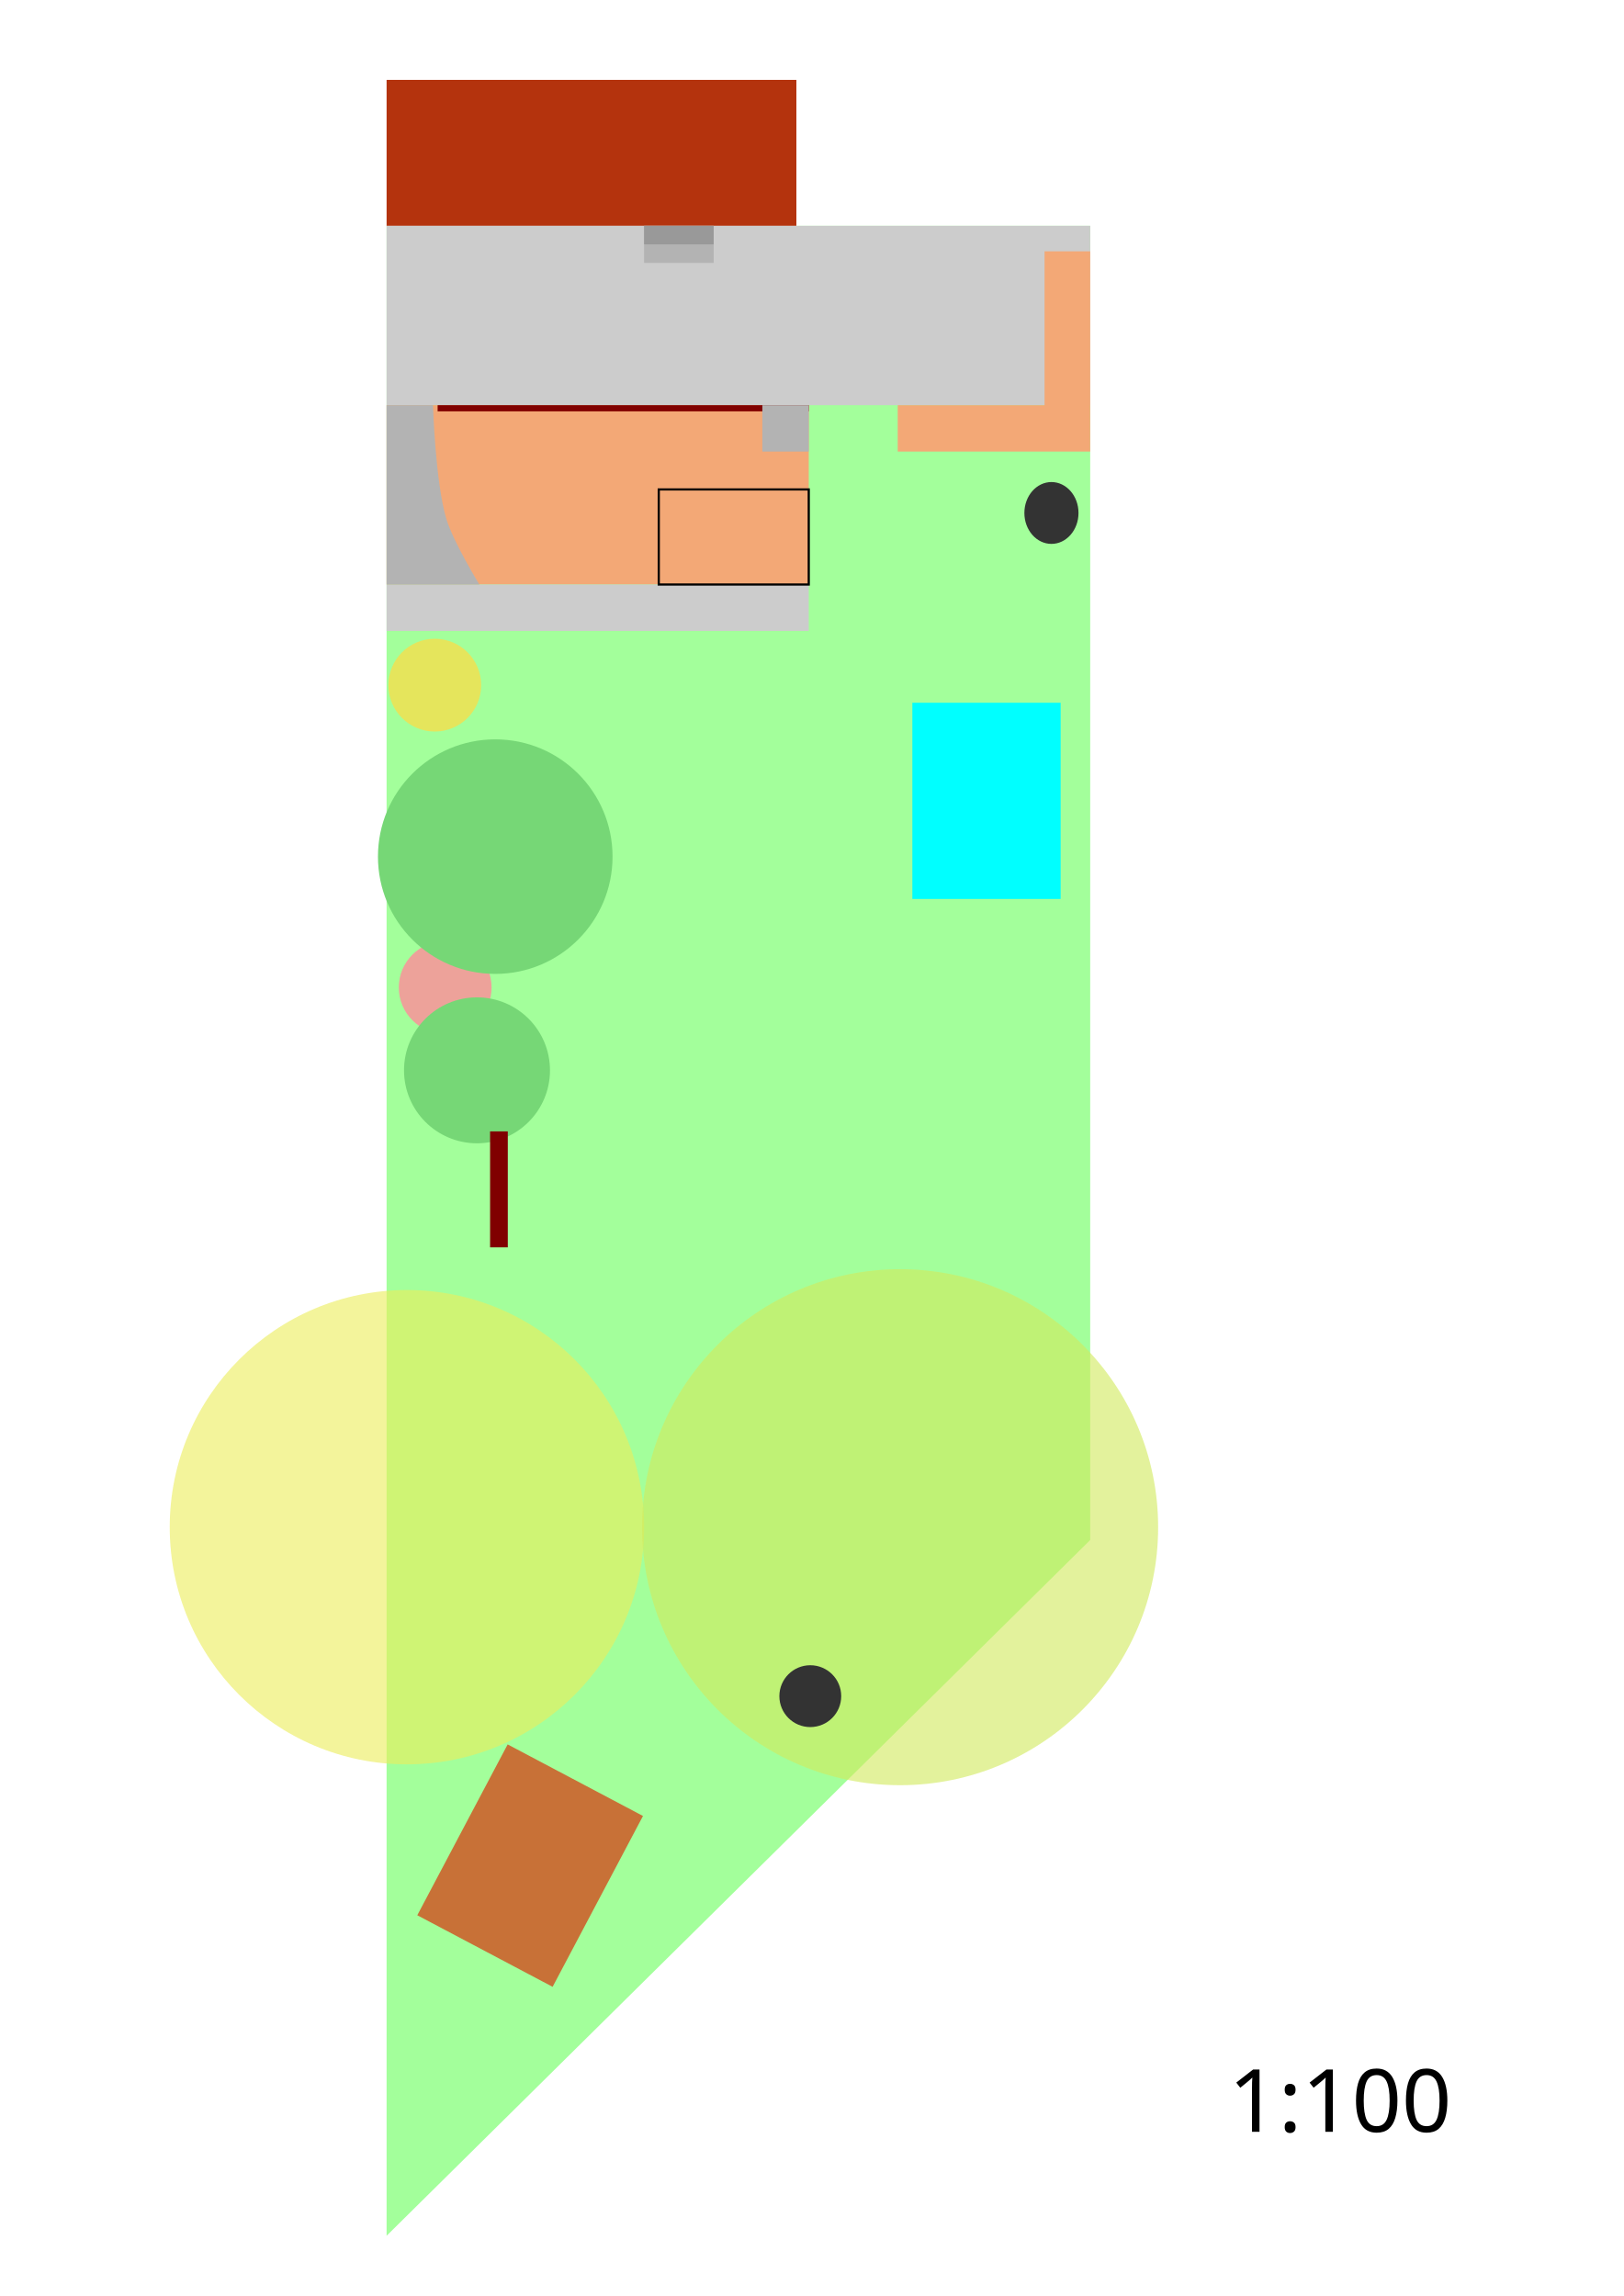
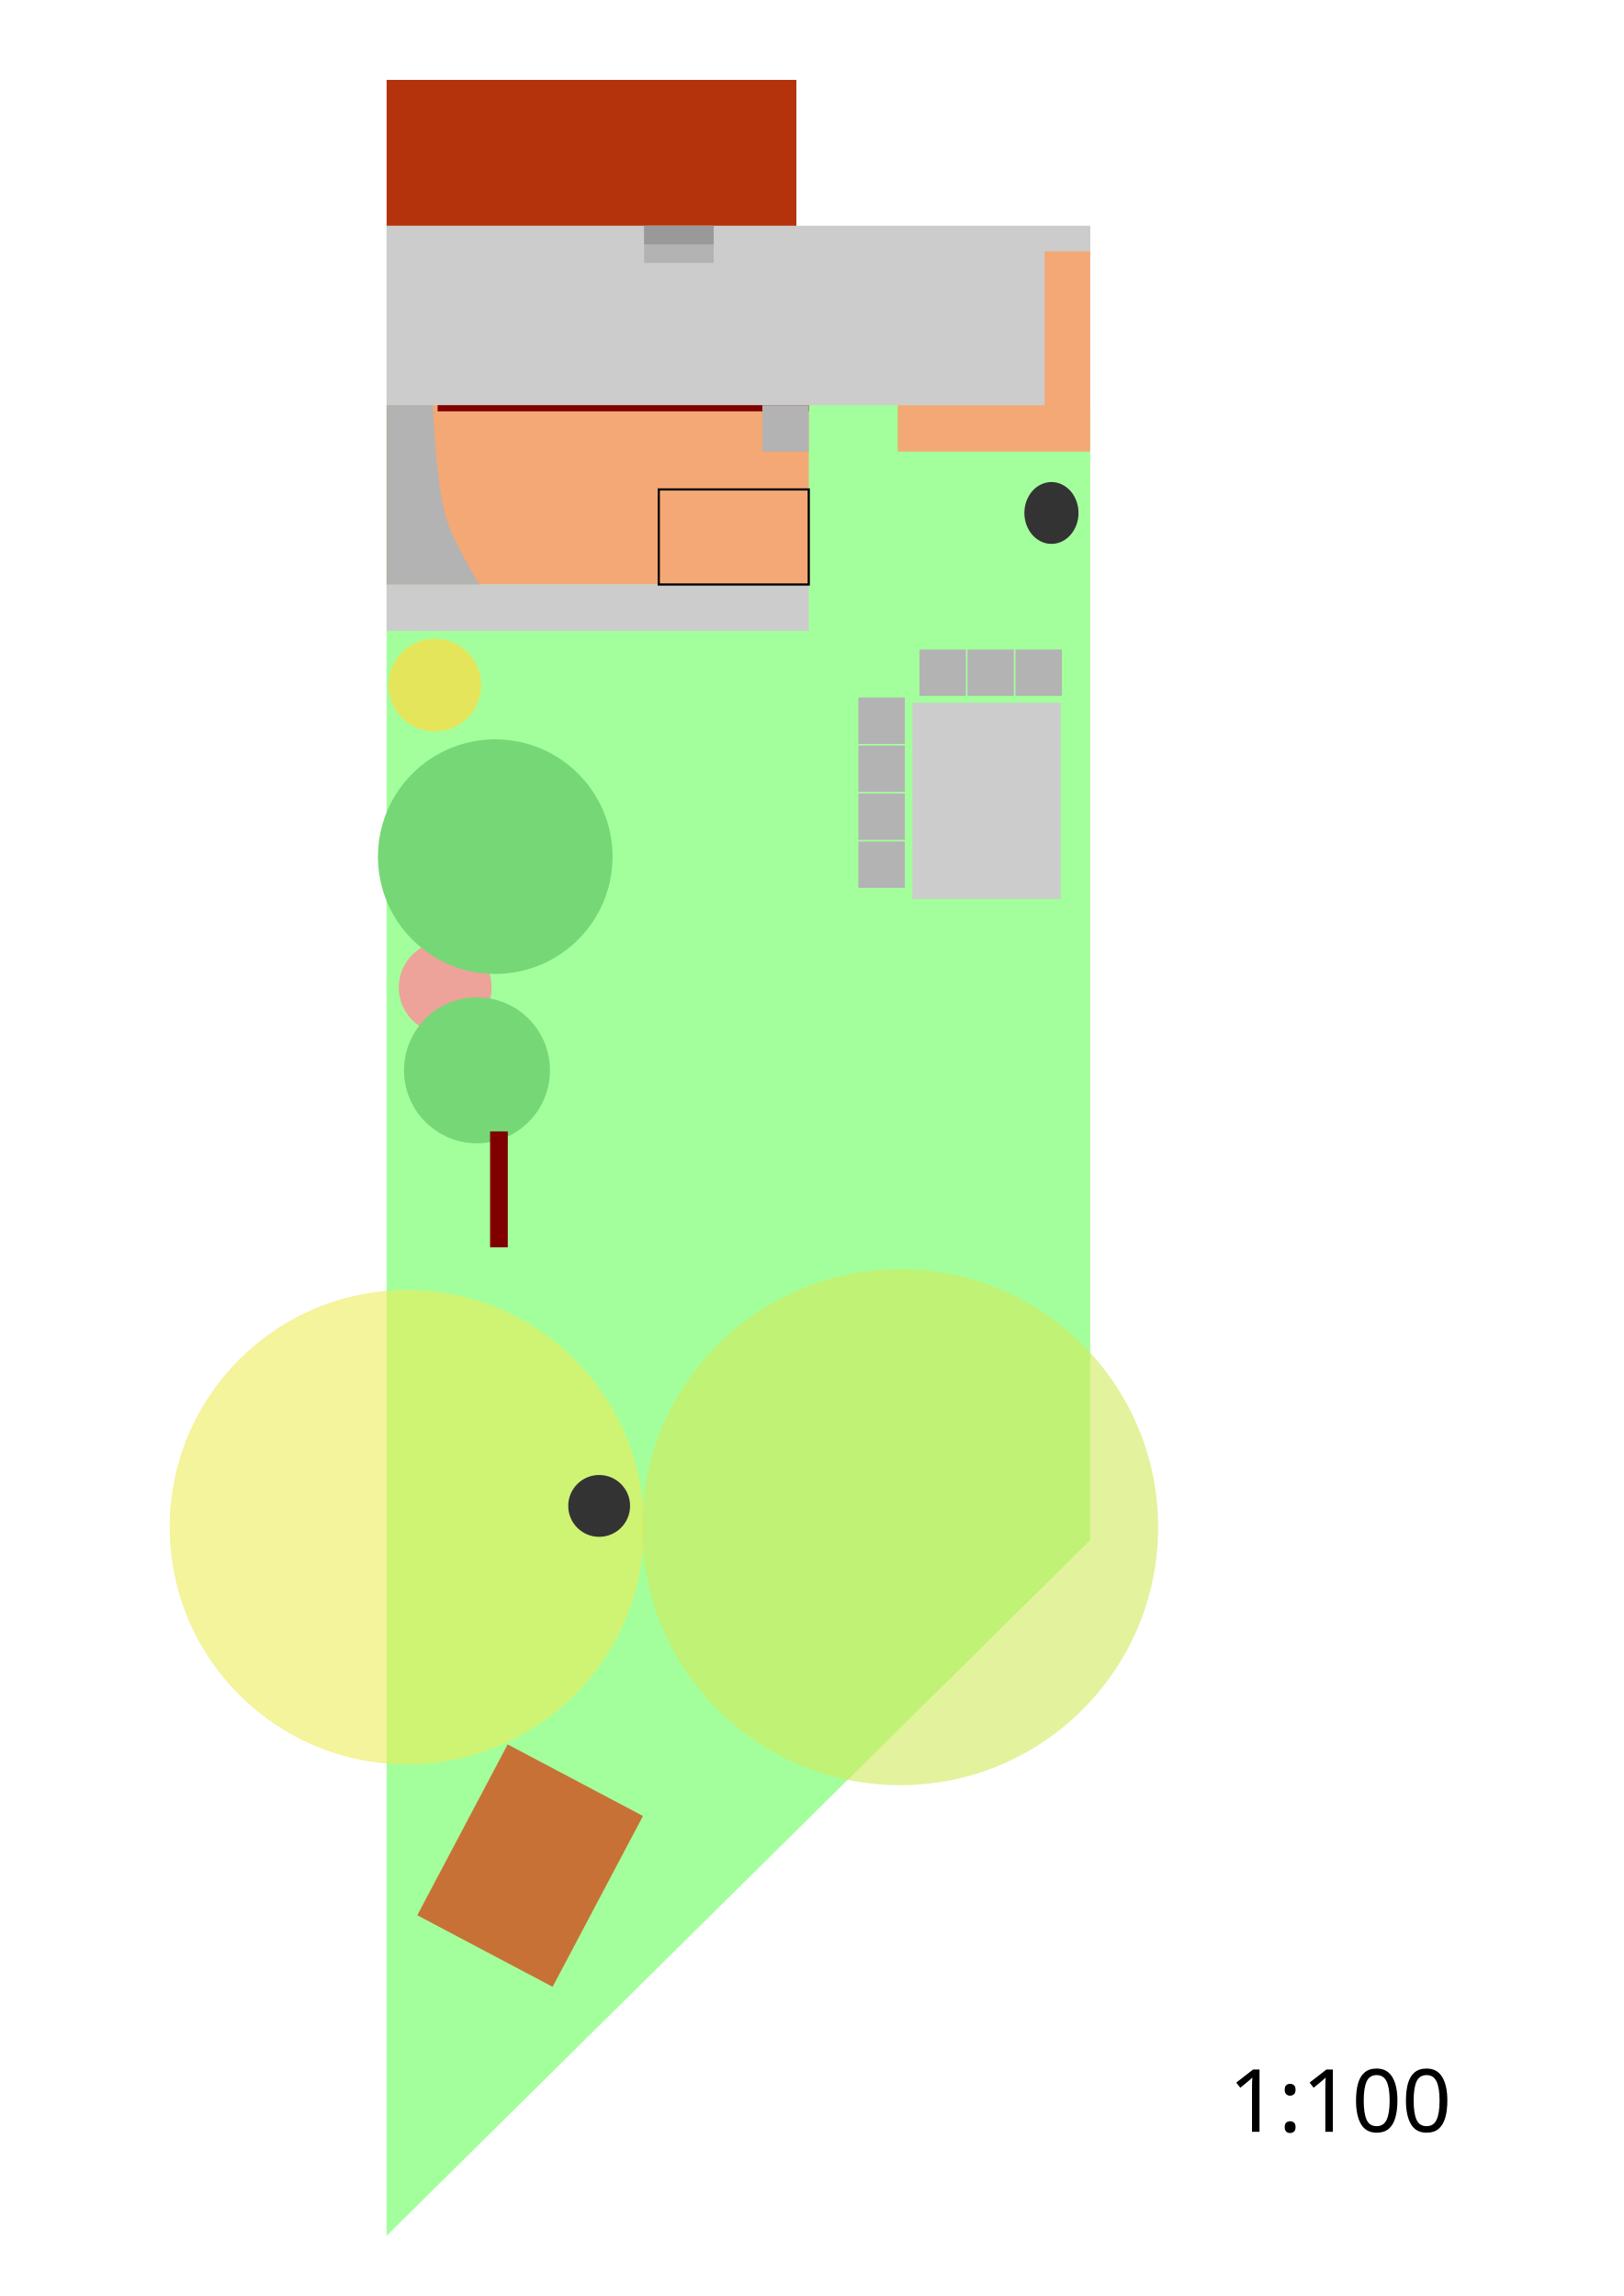
<svg xmlns="http://www.w3.org/2000/svg" width="744.094" height="1052.362" id="svg2" version="1.1">
  <defs id="defs4" />
  <g id="layer1" transform="translate(0,-2.5390623e-6)">
    <path style="fill:#a3ff9b;fill-opacity:1;stroke:none" d="m 177.165,103.504 322.441,0 0,602.363 -322.441,318.897 z" id="rect2985" />
    <rect style="fill:#b4330d;fill-opacity:1;stroke:none" id="rect3756" width="187.795" height="66.892" x="177.165" y="36.611" />
    <rect style="fill:#cccccc;fill-opacity:1;stroke:none" id="rect3758" width="322.441" height="82.205" x="177.165" y="103.504" />
    <rect y="185.708" x="177.165" height="82.205" width="193.465" id="rect3760" style="fill:#f3a876;fill-opacity:1;stroke:none" />
    <text xml:space="preserve" style="font-size:40px;font-style:normal;font-weight:normal;line-height:125%;letter-spacing:0px;word-spacing:0px;fill:#000000;fill-opacity:1;stroke:none;font-family:Sans" x="562.991" y="977.108" id="text3781">
      <tspan id="tspan3783" x="562.991" y="977.108">1:100</tspan>
    </text>
    <rect style="fill:#cccccc;fill-opacity:1;stroke:none" id="rect3785" width="193.465" height="21.26" x="177.165" y="267.913" />
    <path transform="translate(-217.261,27.4737)" d="m 512.444,672.508 c 0,60.034 -48.667,108.7 -108.7,108.7 -60.034,0 -108.7,-48.667 -108.7,-108.7 0,-60.034 48.667,-108.7 108.7,-108.7 60.034,0 108.7,48.667 108.7,108.7 z" id="path3791" style="opacity:0.613;fill:#ebed5c;fill-opacity:1;stroke:none" />
    <path style="fill:#b3b3b3;fill-opacity:1;stroke:none" d="m 177.165,185.708 21.26,0 c 0,0 1.084,35.317 6.1,52.05 3.231,10.777 15.16,30.155 15.16,30.155 l -42.52,0 z" id="rect3793" />
    <path style="fill:#f3a876;fill-opacity:1;stroke:none" d="M 478.688 115.188 L 478.688 185.719 L 411.406 185.719 L 411.406 206.969 L 499.594 206.969 L 499.594 185.719 L 499.594 115.188 L 478.688 115.188 z " transform="translate(0,2.5390623e-6)" id="rect3796" />
    <rect y="103.503" x="295.165" height="17.008" width="31.89" id="rect3065" style="fill:#b3b3b3;fill-opacity:1;stroke:none" />
    <rect style="fill:#999999;fill-opacity:1;stroke:none" id="rect3067" width="31.89" height="8.504" x="295.165" y="103.503" />
    <rect style="fill:#800000;fill-opacity:1;stroke:none" id="rect3069" width="170.079" height="2.835" x="200.551" y="185.708" />
    <rect style="fill:#b3b3b3;fill-opacity:1;stroke:none" id="rect3071" width="21.26" height="21.26" x="349.37" y="185.708" />
    <rect style="fill:none;fill-opacity:1;stroke:#000000;stroke-opacity:1;stroke-width:0.999;stroke-miterlimit:4;stroke-dasharray:none" id="rect3077" width="68.74" height="43.583" x="301.889" y="224.33" />
    <rect y="598.015" x="579.46" height="88.583" width="70.157" id="rect3087" style="display:inline;fill:#c87137;fill-opacity:1;stroke:none" transform="matrix(0.8839801,0.4675245,-0.4675245,0.8839801,0,-2.5390623e-6)" />
    <path transform="matrix(0.3955107,0,0,0.3955107,100.5015,172.7757)" d="m 303.405,357.158 c 0,29.687 -24.066,53.753 -53.753,53.753 -29.687,0 -53.753,-24.066 -53.753,-53.753 0,-29.687 24.066,-53.753 53.753,-53.753 29.687,0 53.753,24.066 53.753,53.753 z" id="path3091" style="display:inline;fill:#e5e55c;fill-opacity:1;stroke:none">
      </path>
    <path style="opacity:0.613;fill:#d2ea5d;fill-opacity:1;stroke:none" id="path3789" d="m 522,672.508 c 0,65.311 -52.945,118.256 -118.256,118.256 -65.311,0 -118.256,-52.945 -118.256,-118.256 0,-65.311 52.945,-118.256 118.256,-118.256 65.311,0 118.256,52.945 118.256,118.256 z" transform="translate(8.739009,27.4737)" />
-     <path style="fill:#eda29a;fill-opacity:1;stroke:none;display:inline" id="path3780" d="m 303.405,357.158 a 53.753,53.753 0 1 1 -107.506,0 53.753,53.753 0 1 1 107.506,0 z" transform="matrix(0.3955107,0,0,0.3955107,105.2795,311.3387)">
+     <path style="fill:#eda29a;fill-opacity:1;stroke:none;display:inline" id="path3780" d="m 303.405,357.158 c 0,29.687 -24.066,53.753 -53.753,53.753 -29.687,0 -53.753,-24.066 -53.753,-53.753 0,-29.687 24.066,-53.753 53.753,-53.753 29.687,0 53.753,24.066 53.753,53.753 z" transform="matrix(0.3955107,0,0,0.3955107,105.2795,311.3387)">
      </path>
-     <path style="display:inline;fill:#76d776;fill-opacity:1;stroke:none" id="path3059" d="m 303.405,357.158 c 0,29.687 -24.066,53.753 -53.753,53.753 -29.687,0 -53.753,-24.066 -53.753,-53.753 0,-29.687 24.066,-53.753 53.753,-53.753 29.687,0 53.753,24.066 53.753,53.753 z" transform="translate(-22.69567,35.4737)">
+     <path style="display:inline;fill:#76d776;fill-opacity:1;stroke:none" id="path3059" d="m 303.405,357.158 c 0,29.687 -24.066,53.753 -53.753,53.753 -29.687,0 -53.753,-24.066 -53.753,-53.753 0,-29.687 24.066,-53.753 53.753,-53.753 29.687,0 53.753,24.066 53.753,53.753 z" transform="translate(-22.69567,35.4737)" />
+     <path transform="translate(-31.05723,133.4234)" d="m 283.099,357.158 c 0,18.472 -14.974,33.446 -33.446,33.446 -18.472,0 -33.446,-14.974 -33.446,-33.446 0,-18.472 14.974,-33.446 33.446,-33.446 18.472,0 33.446,14.974 33.446,33.446 z" id="path3784" style="fill:#76d776;fill-opacity:1;stroke:none;display:inline">
      </path>
-     <path transform="translate(-31.05723,133.4234)" d="m 283.099,357.158 a 33.446,33.446 0 1 1 -66.892,0 33.446,33.446 0 1 1 66.892,0 z" id="path3784" style="fill:#76d776;fill-opacity:1;stroke:none;display:inline">
-       </path>
+     <rect transform="translate(0,-2.5390623e-6)" style="display:inline;fill:#cccccc;fill-opacity:1;stroke:none" id="rect3798" width="67.961" height="89.929" x="418.101" y="322.101" />
+     <rect y="319.708" x="393.37" height="21.26" width="21.26" id="rect3017" style="fill:#b3b3b3;fill-opacity:1;stroke:none" />
+     <rect style="fill:#b3b3b3;fill-opacity:1;stroke:none" id="rect3019" width="21.26" height="21.26" x="393.37" y="341.708" />
+     <rect y="363.708" x="393.37" height="21.26" width="21.26" id="rect3021" style="fill:#b3b3b3;fill-opacity:1;stroke:none" />
+     <rect style="fill:#b3b3b3;fill-opacity:1;stroke:none" id="rect3023" width="21.26" height="21.26" x="393.37" y="385.708" />
+     <rect y="297.708" x="421.37" height="21.26" width="21.26" id="rect3025" style="fill:#b3b3b3;fill-opacity:1;stroke:none" />
+     <rect style="fill:#b3b3b3;fill-opacity:1;stroke:none" id="rect3027" width="21.26" height="21.26" x="443.37" y="297.708" />
+     <rect y="297.708" x="465.37" height="21.26" width="21.26" id="rect3029" style="fill:#b3b3b3;fill-opacity:1;stroke:none" />
  </g>
  <g id="layer3" style="display:inline">
    <path style="fill:#333333;fill-opacity:1;stroke:none;display:inline" id="path3083" d="m 303.405,357.158 a 53.753,53.753 0 1 1 -107.506,0 53.753,53.753 0 1 1 107.506,0 z" transform="matrix(0.2307146,0,0,0.2636738,424.2451,140.9443)">
      </path>
    <rect transform="translate(0,-5.0781246e-6)" style="fill:#800000;fill-opacity:1;stroke:none;display:inline" id="rect3089" width="8.114" height="53.15" x="224.59" y="518.569" />
-     <path transform="matrix(0.2636738,0,0,0.2636738,305.5046,683.2513)" d="m 303.405,357.158 a 53.753,53.753 0 1 1 -107.506,0 53.753,53.753 0 1 1 107.506,0 z" id="path3079" style="fill:#333333;fill-opacity:1;stroke:none;display:inline">
+     <path transform="matrix(0.2636738,0,0,0.2636738,208.7493,596.0521)" d="m 303.405,357.158 a 53.753,53.753 0 1 1 -107.506,0 53.753,53.753 0 1 1 107.506,0 z" id="path3079" style="fill:#333333;fill-opacity:1;stroke:none;display:inline">
      </path>
  </g>
-   <g id="layer2" style="display:inline" transform="translate(0,-2.5390623e-6)">
-     <rect style="fill:#00ffff;fill-opacity:1;stroke:none" id="rect3798" width="67.961" height="89.929" x="418.101" y="322.101" />
-   </g>
+   <g id="layer2" style="display:inline" transform="translate(0,-2.5390623e-6)" />
</svg>
